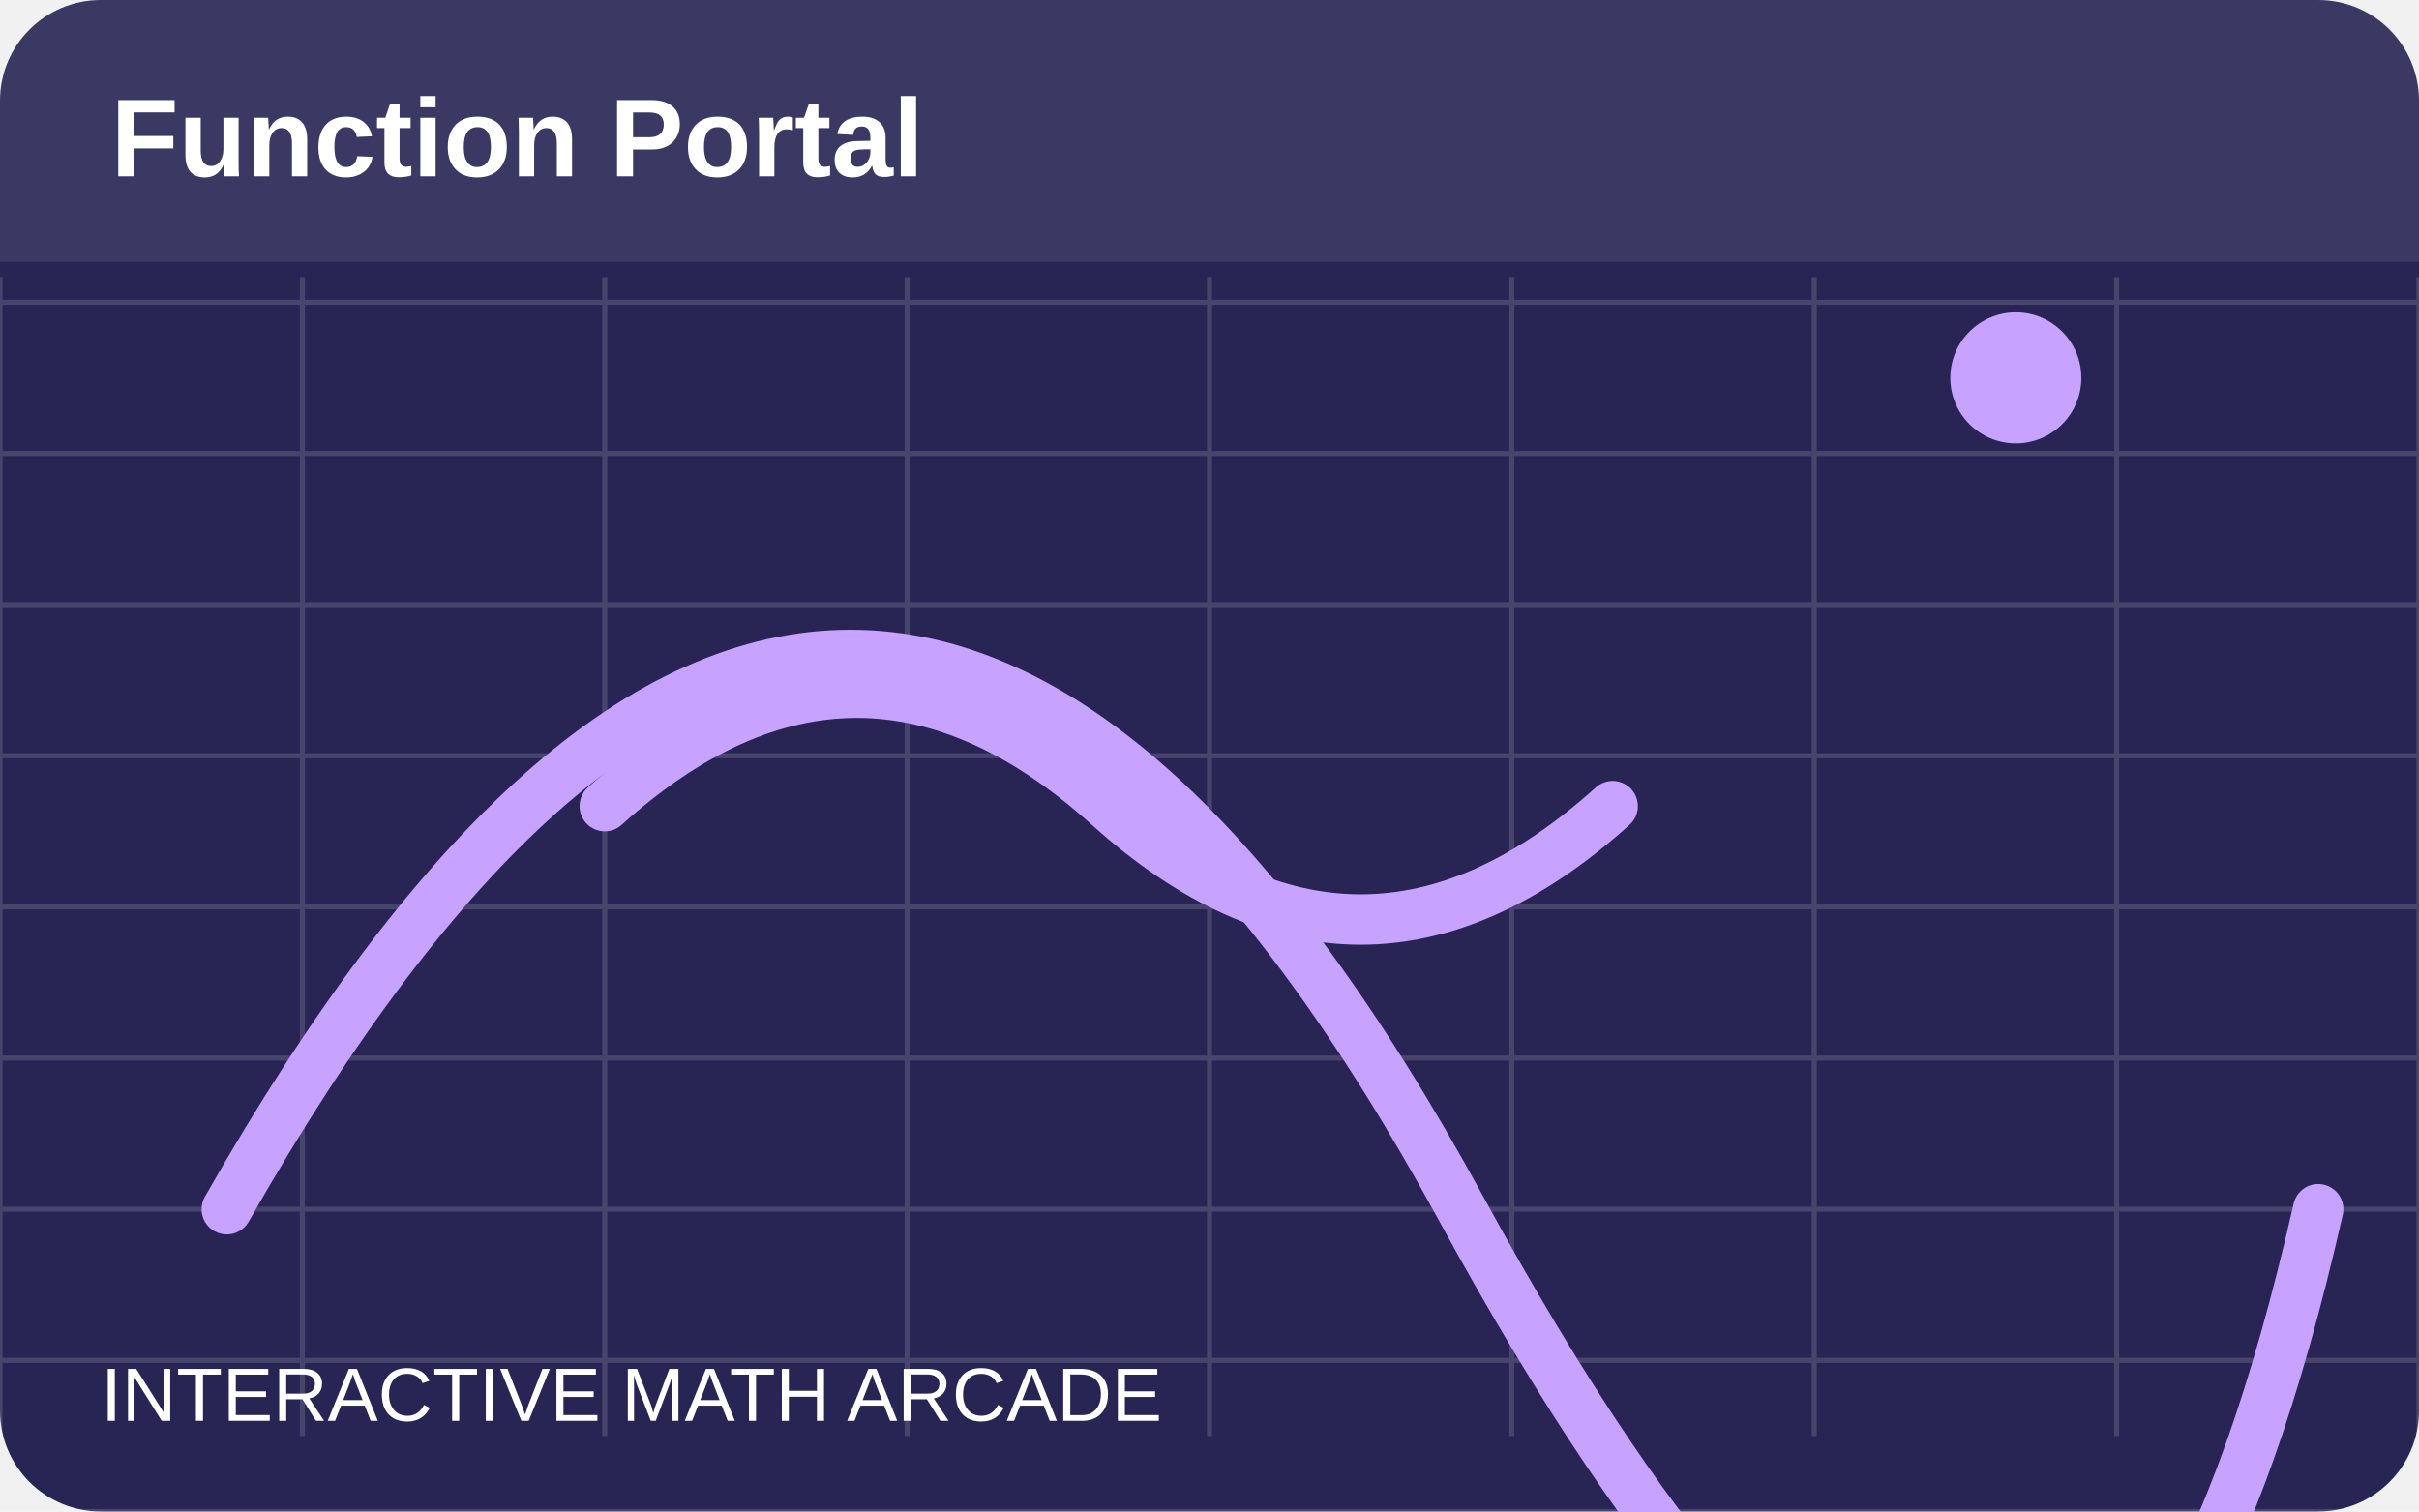
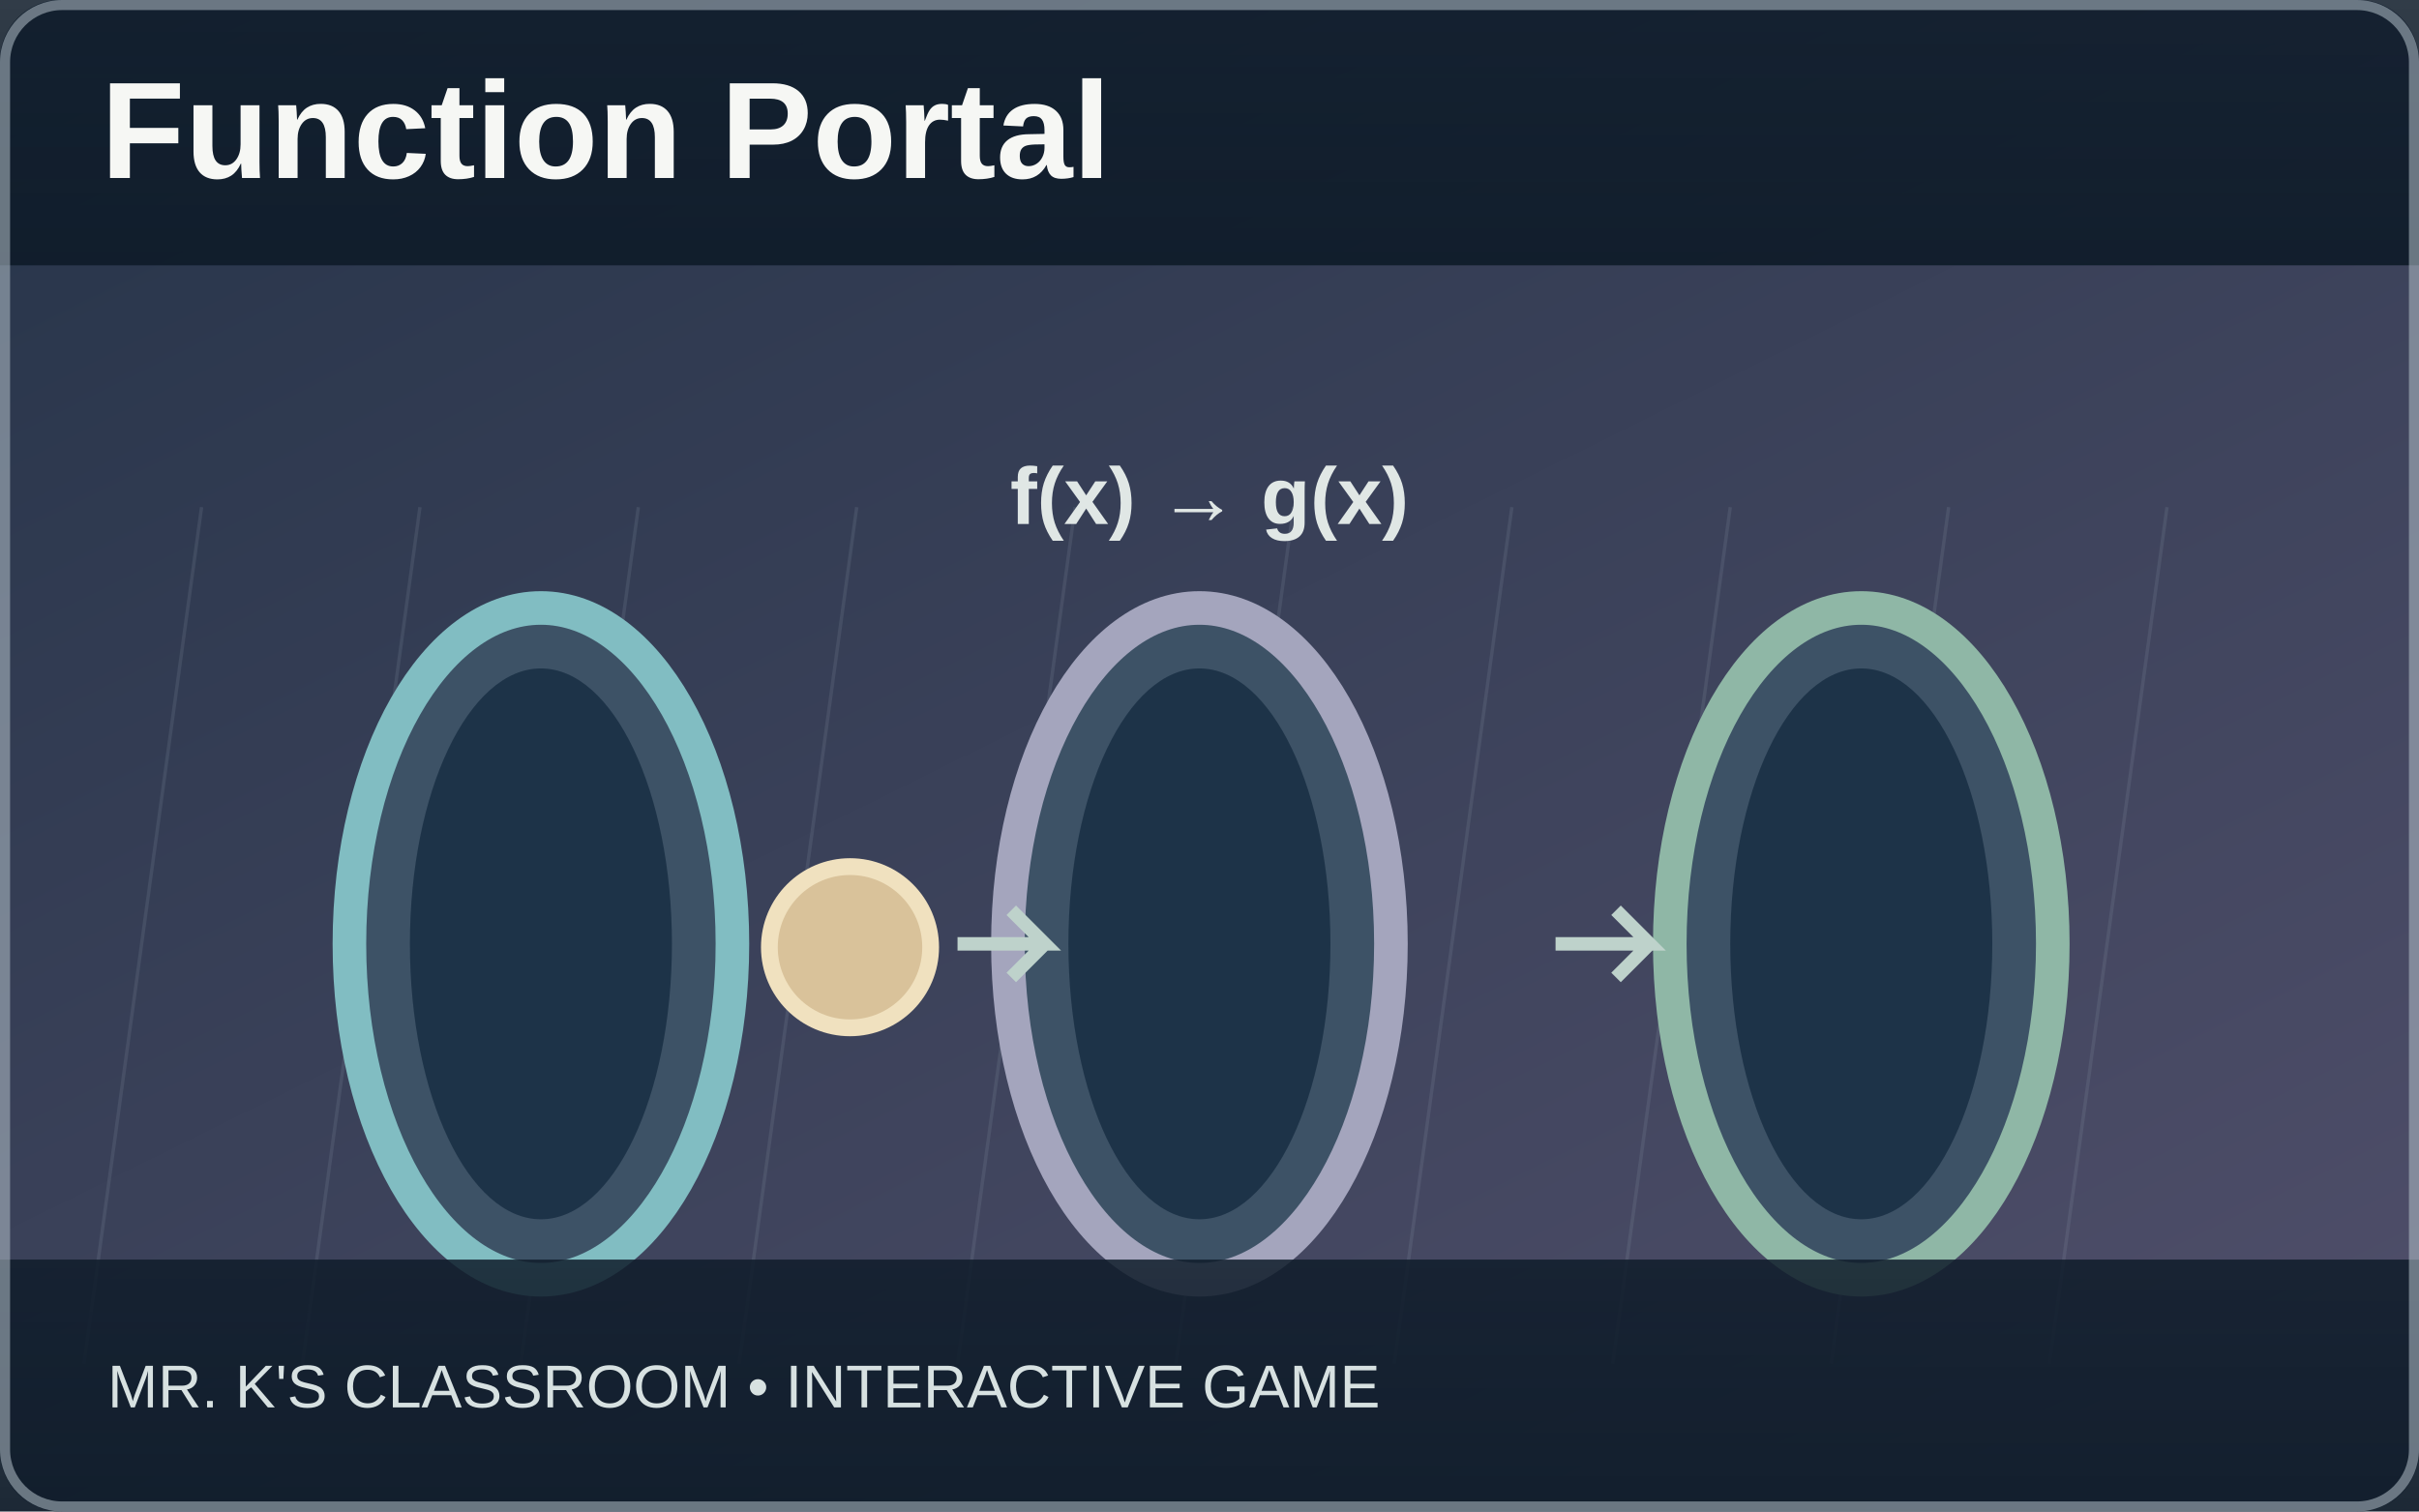
- <svg xmlns="http://www.w3.org/2000/svg" viewBox="0 0 480 300" role="img" aria-label="Function Portal game thumbnail">
-   <rect width="480" height="300" rx="20" fill="#282454" />
-   <g opacity=".15" stroke="#fff" stroke-width="1">
-     <path d="M0 55 V285 M0 60 H480" />
-     <path d="M60 55 V285 M0 90 H480" />
-     <path d="M120 55 V285 M0 120 H480" />
-     <path d="M180 55 V285 M0 150 H480" />
-     <path d="M240 55 V285 M0 180 H480" />
-     <path d="M300 55 V285 M0 210 H480" />
-     <path d="M360 55 V285 M0 240 H480" />
-     <path d="M420 55 V285 M0 270 H480" />
-     <path d="M480 55 V285 M0 300 H480" />
+ <svg xmlns="http://www.w3.org/2000/svg" viewBox="0 0 720 450" role="img" aria-label="Function Portal">
+   <defs>
+     <linearGradient id="bg" x1="0" y1="0" x2=".8" y2="1">
+       <stop stop-color="#263449" />
+       <stop offset="1" stop-color="#4d4d68" />
+     </linearGradient>
+     <linearGradient id="shade" x1="0" y1="0" x2="0" y2="1">
+       <stop stop-color="#0f1c2a" stop-opacity=".85" />
+       <stop offset="1" stop-color="#0f1c2a" stop-opacity=".94" />
+     </linearGradient>
+   </defs>
+   <rect width="720" height="450" rx="18" fill="url(#bg)" />
+   <g transform="translate(0 66)">
+     <g stroke="#8c9dad" opacity=".17">
+       <path d="M60 85L25 340" />
+       <path d="M125 85L90 340" />
+       <path d="M190 85L155 340" />
+       <path d="M255 85L220 340" />
+       <path d="M320 85L285 340" />
+       <path d="M385 85L350 340" />
+       <path d="M450 85L415 340" />
+       <path d="M515 85L480 340" />
+       <path d="M580 85L545 340" />
+       <path d="M645 85L610 340" />
+     </g>
+     <g fill="#3d5266" stroke-width="10">
+       <ellipse cx="161" cy="215" rx="57" ry="100" stroke="#81bdc2" />
+       <ellipse cx="357" cy="215" rx="57" ry="100" stroke="#a4a5bd" />
+       <ellipse cx="554" cy="215" rx="57" ry="100" stroke="#8fb7a6" />
+     </g>
+     <g fill="#182e43" opacity=".85">
+       <ellipse cx="161" cy="215" rx="39" ry="82" />
+       <ellipse cx="357" cy="215" rx="39" ry="82" />
+       <ellipse cx="554" cy="215" rx="39" ry="82" />
+     </g>
+     <circle cx="253" cy="216" r="24" fill="#d9c29a" stroke="#f0e1bf" stroke-width="5" />
+     <path d="M285 215h26l-10-10m10 10l-10 10M463 215h28l-10-10m10 10l-10 10" fill="none" stroke="#bed2cb" stroke-width="4" />
+     <text x="360" y="90" fill="#e0e7e5" font-family="Arial" font-size="24" font-weight="bold" text-anchor="middle">f(x) → g(x)</text>
  </g>
-   <rect width="480" height="52" fill="#ffffff" opacity=".09" />
-   <text x="22" y="35" font-family="Arial,sans-serif" font-size="22" font-weight="bold" fill="#fff">Function Portal</text>
-   <g fill="none" stroke="#c7a2ff" stroke-width="10" stroke-linecap="round" stroke-linejoin="round">
-     <path d="M45 240 Q170 20 290 240 T460 240" />
-     <path d="M120 160 Q170 115 220 160 Q270 205 320 160" />
-   </g>
-   <circle cx="400" cy="75" r="13" fill="#c7a2ff" />
-   <text x="20" y="282" font-family="Arial,sans-serif" font-size="15" fill="#fff">INTERACTIVE MATH ARCADE</text>
+   <rect width="720" height="79" fill="url(#shade)" />
+   <rect y="375" width="720" height="75" fill="url(#shade)" />
+   <text x="30" y="53" font-family="Arial,Helvetica,sans-serif" font-size="41" fill="#f6f7f4" font-weight="bold">Function Portal</text>
+   <text x="32" y="419" font-family="Arial,Helvetica,sans-serif" font-size="18" fill="#d7e1e1">MR. K'S CLASSROOM  •  INTERACTIVE GAME</text>
+   <rect x="1.5" y="1.5" width="717" height="447" rx="17" stroke="#b2c0c8" stroke-width="3" fill="none" opacity=".55" />
</svg>
